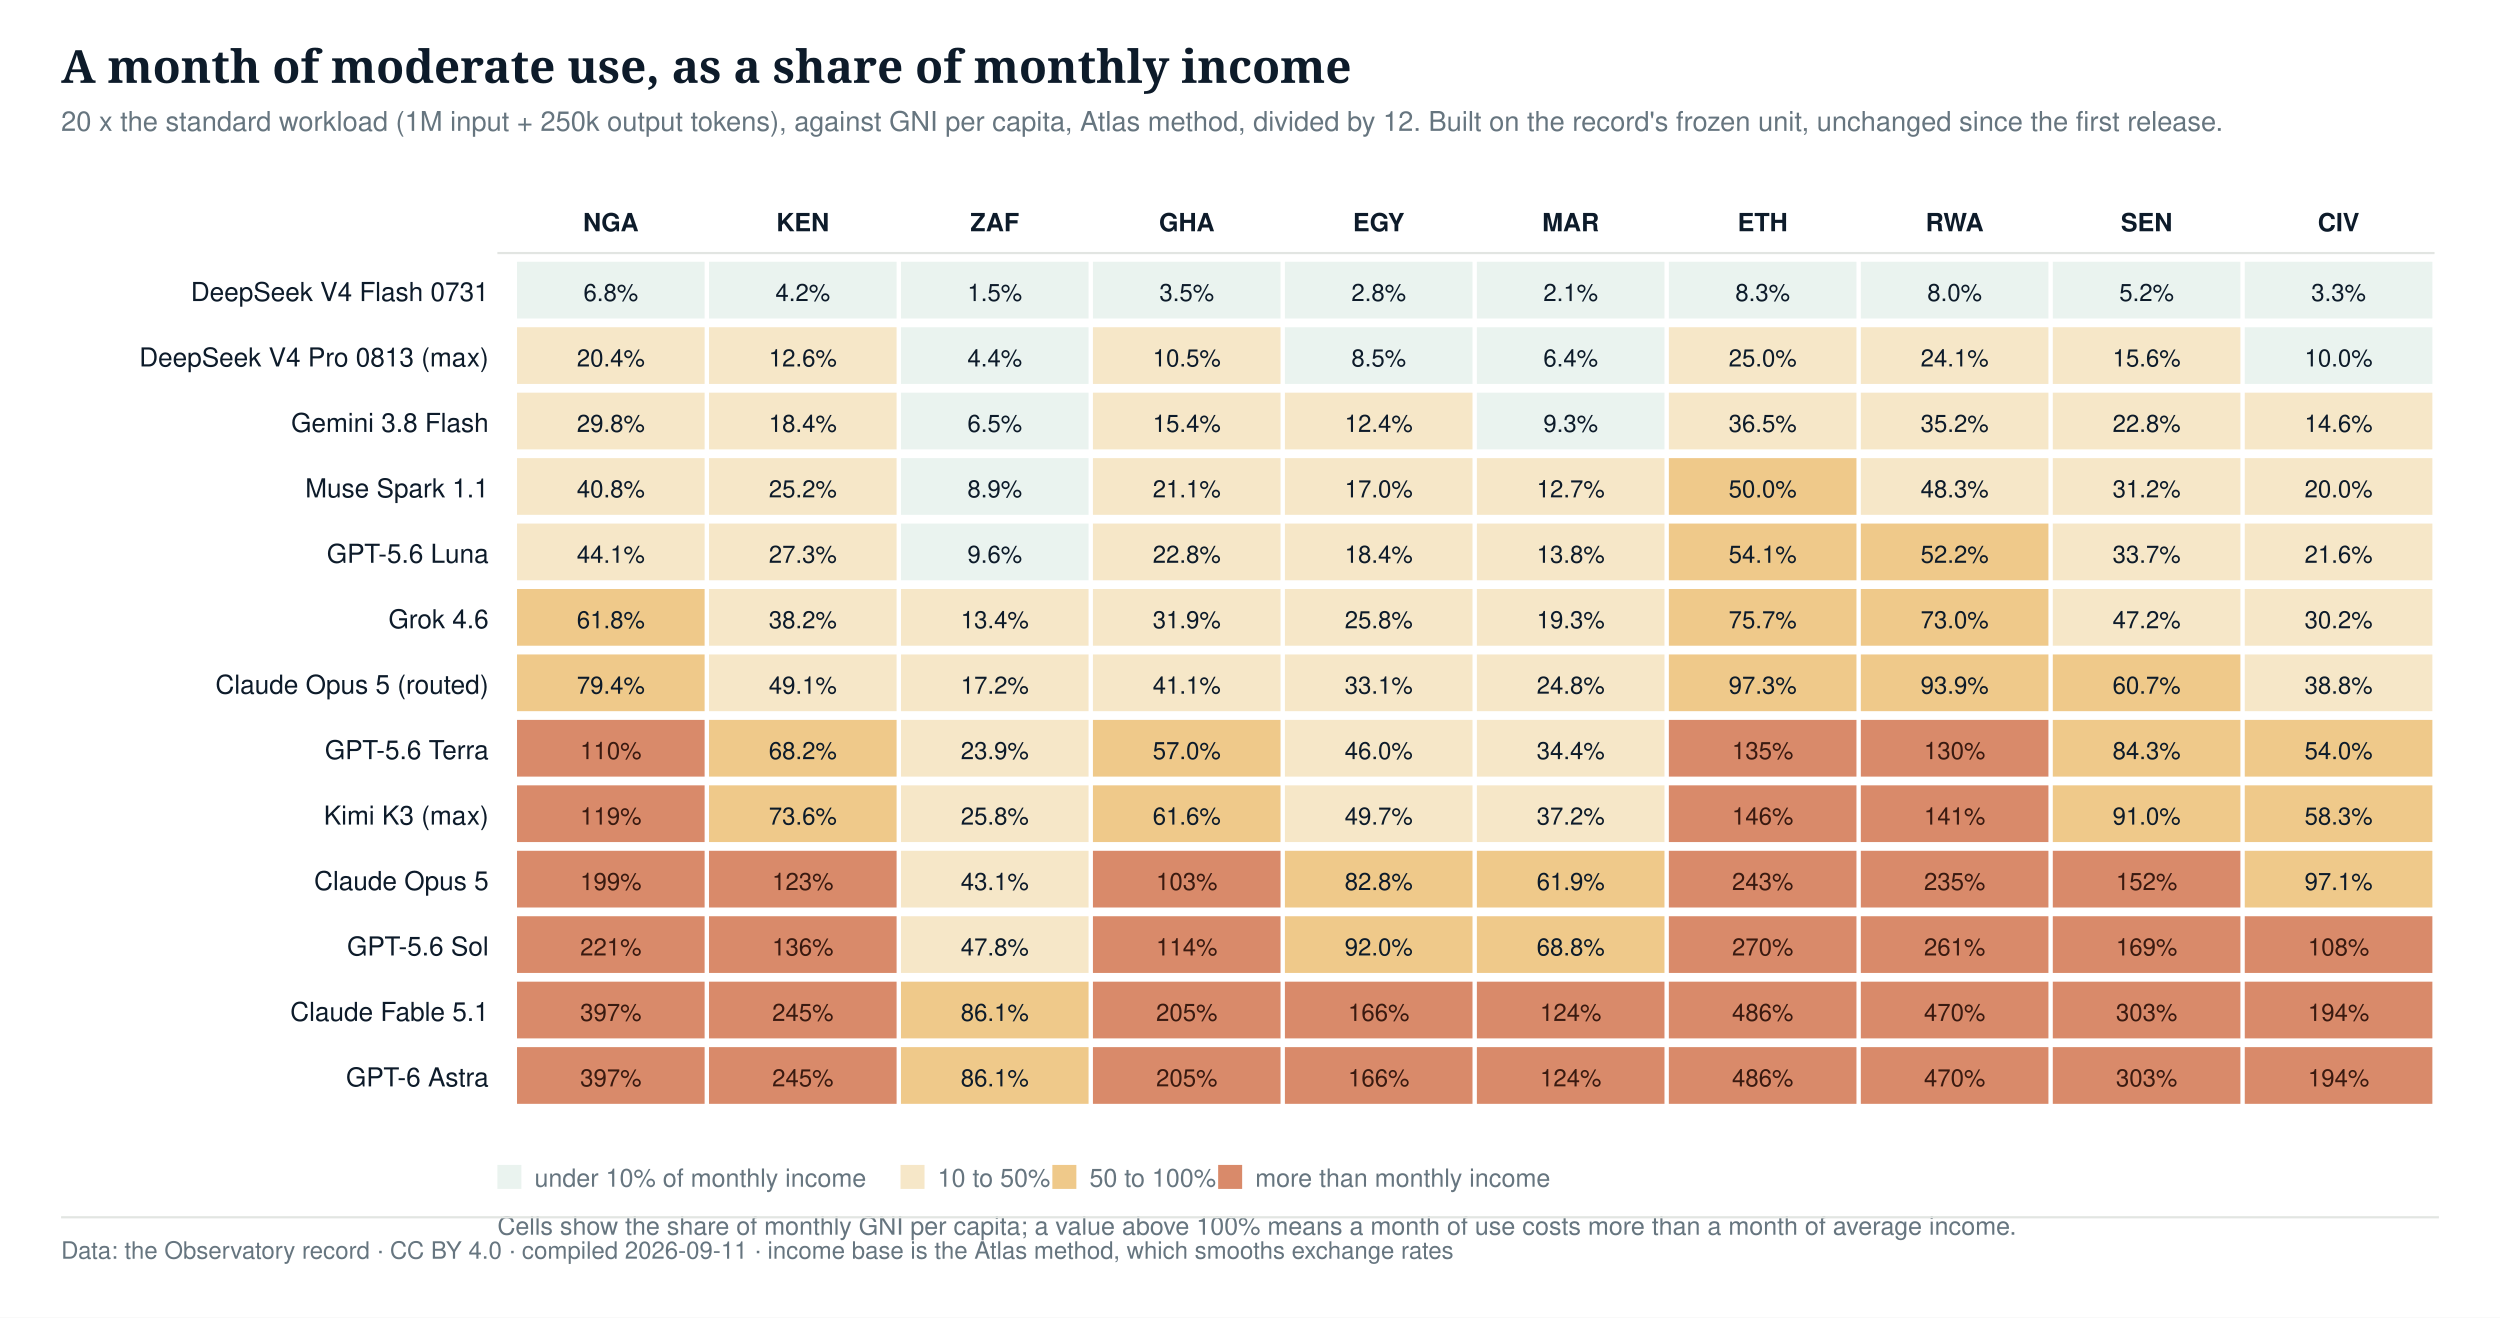
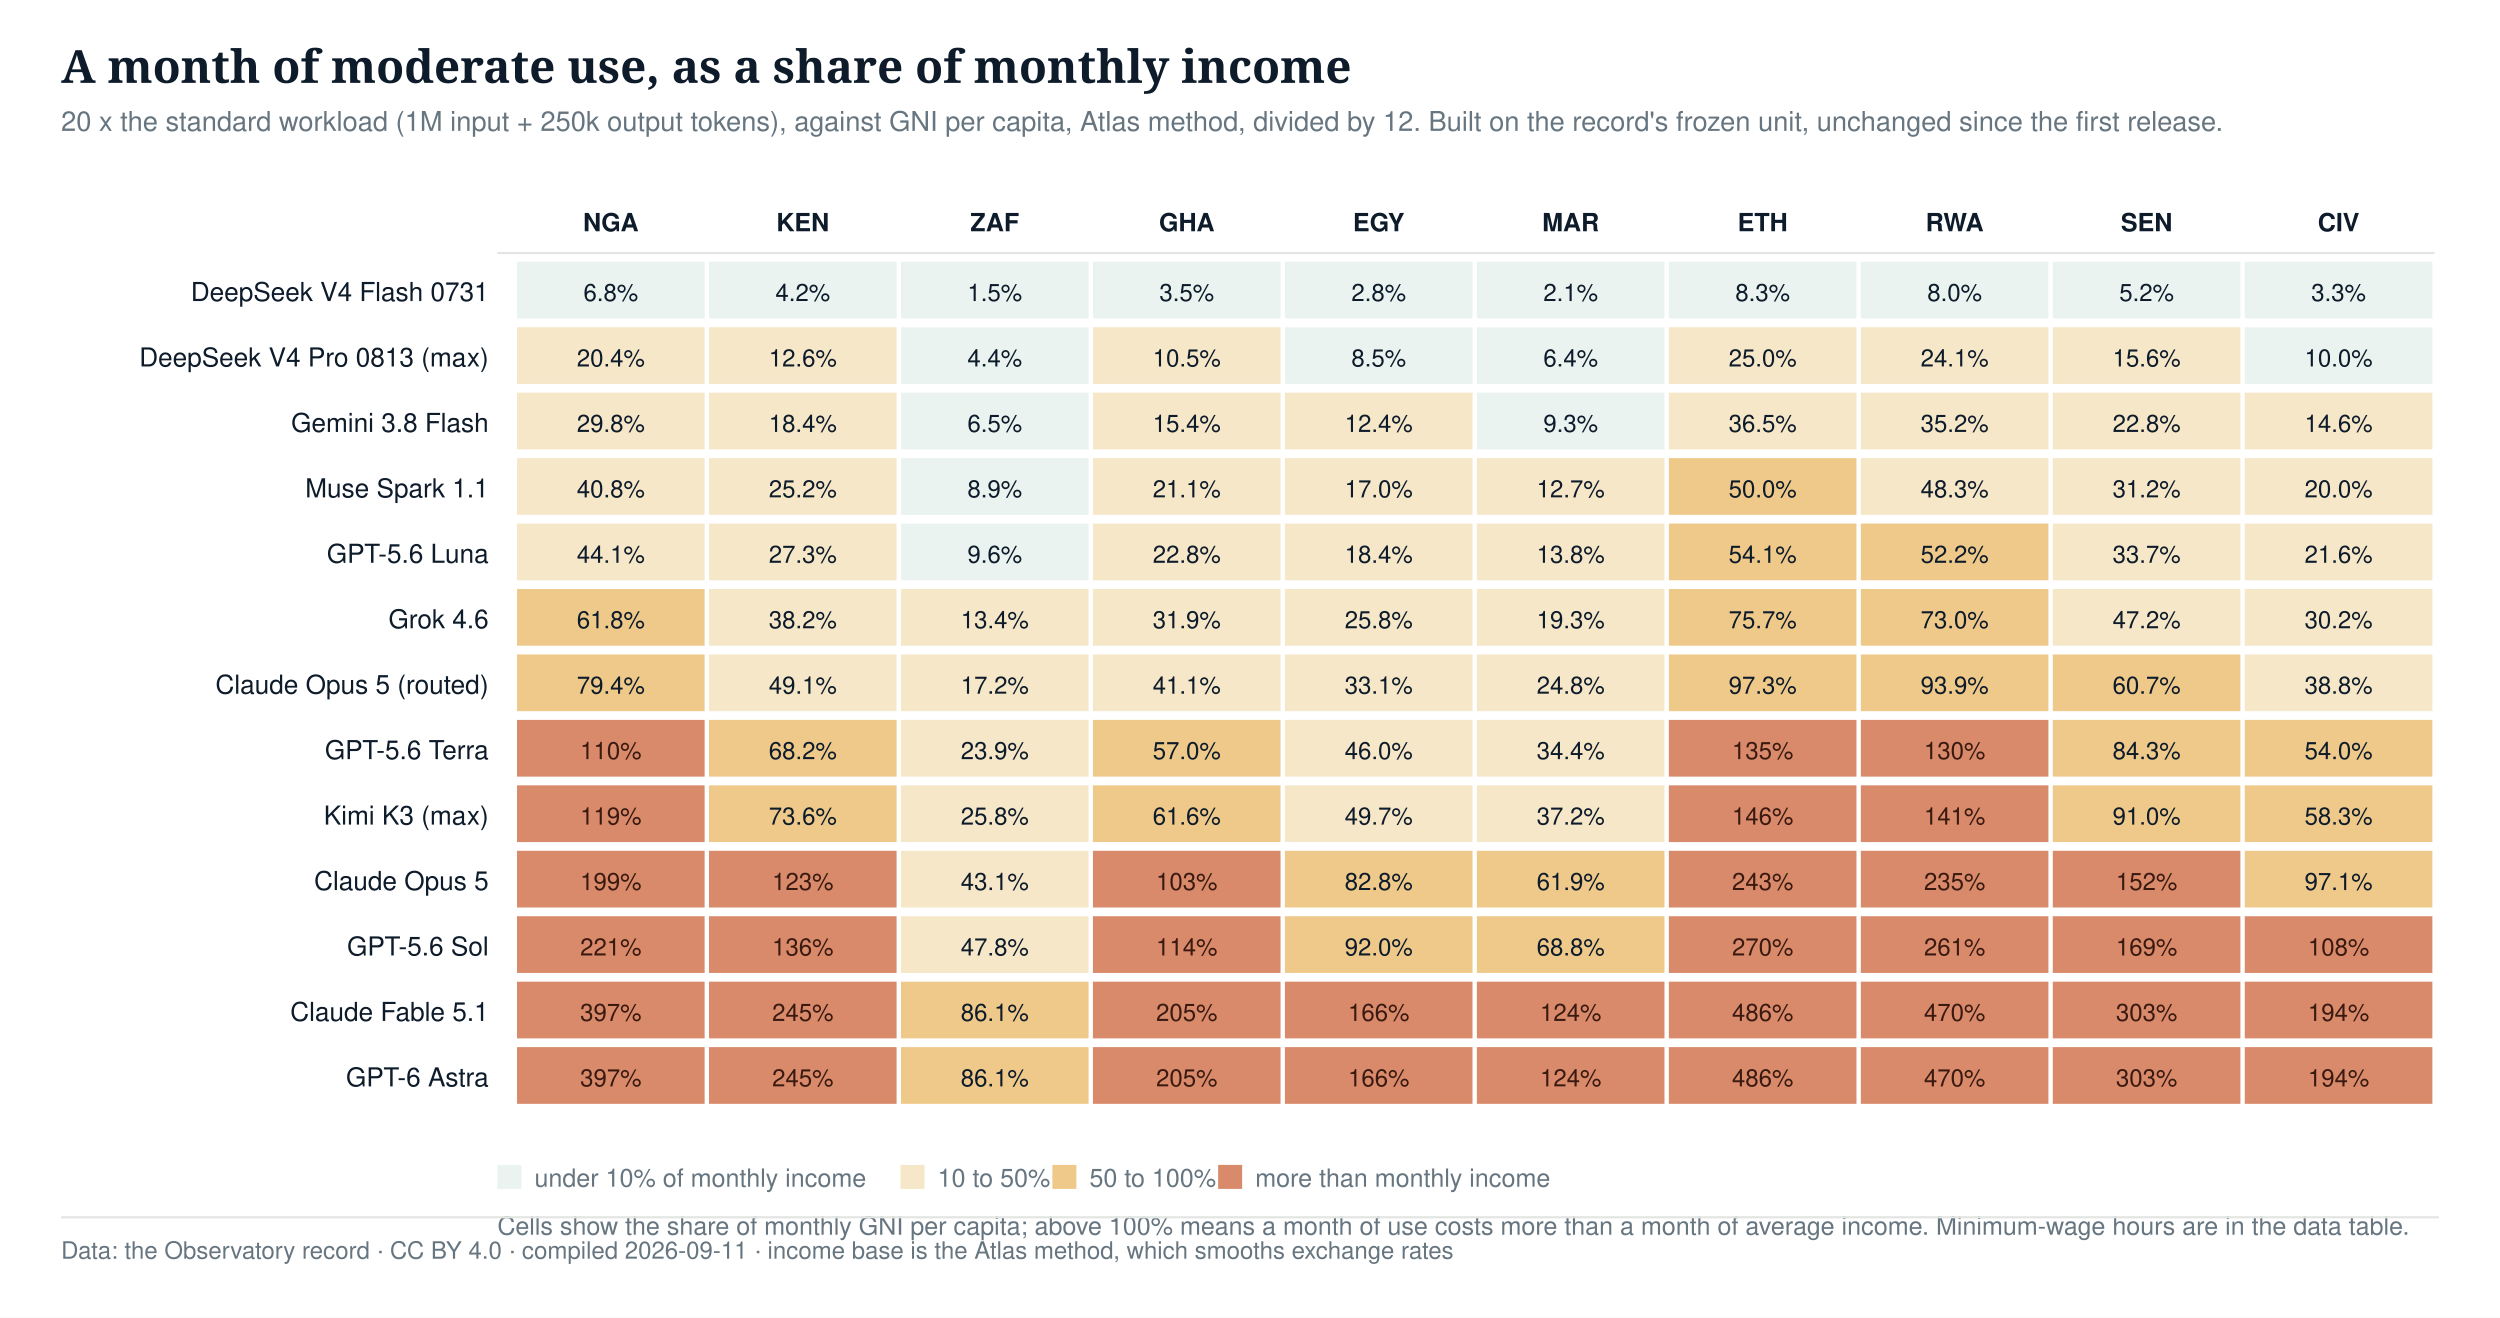
- <svg xmlns="http://www.w3.org/2000/svg" viewBox="0 0 1146 604" width="1146" height="604" role="img" aria-label="A grid of 13 models against 10 countries showing what a month of moderate use costs as a share of monthly income. The cheapest model on the grid costs 4.6% of monthly income and the dearest 268%, so affordability turns on which model a user picks, not only on where they live.">
+ <svg xmlns="http://www.w3.org/2000/svg" viewBox="0 0 1146 604" width="1146" height="604" role="img" aria-label="A grid of 13 models against 10 countries showing what a month of moderate use costs as a share of monthly income. The cheapest model on the grid costs 4.6% of monthly income and the dearest 268%, so affordability turns on which model a user picks, not only on where they live. Across the countries with a statutory minimum wage, a month of moderate use costs between 4 and 1,899 hours of minimum-wage work.">
  <rect width="1146" height="604" fill="#FFFFFF" />
  <text x="28" y="38" font-family="'Source Serif 4',Georgia,serif" font-size="21" font-weight="600" fill="#0D1B2A">A month of moderate use, as a share of monthly income</text>
  <text x="28" y="60" font-family="IBM Plex Sans,-apple-system,'Segoe UI',Helvetica,Arial,sans-serif" font-size="12.5" fill="#66757F">20 x the standard workload (1M input + 250k output tokens), against GNI per capita, Atlas method, divided by 12. Built on the record's frozen unit, unchanged since the first release.</text>
  <text x="280.0" y="106" text-anchor="middle" font-family="IBM Plex Sans,-apple-system,'Segoe UI',Helvetica,Arial,sans-serif" font-size="11.5" font-weight="600" fill="#0D1B2A">NGA</text>
  <text x="368.0" y="106" text-anchor="middle" font-family="IBM Plex Sans,-apple-system,'Segoe UI',Helvetica,Arial,sans-serif" font-size="11.5" font-weight="600" fill="#0D1B2A">KEN</text>
  <text x="456.0" y="106" text-anchor="middle" font-family="IBM Plex Sans,-apple-system,'Segoe UI',Helvetica,Arial,sans-serif" font-size="11.5" font-weight="600" fill="#0D1B2A">ZAF</text>
  <text x="544.0" y="106" text-anchor="middle" font-family="IBM Plex Sans,-apple-system,'Segoe UI',Helvetica,Arial,sans-serif" font-size="11.5" font-weight="600" fill="#0D1B2A">GHA</text>
  <text x="632.0" y="106" text-anchor="middle" font-family="IBM Plex Sans,-apple-system,'Segoe UI',Helvetica,Arial,sans-serif" font-size="11.5" font-weight="600" fill="#0D1B2A">EGY</text>
  <text x="720.0" y="106" text-anchor="middle" font-family="IBM Plex Sans,-apple-system,'Segoe UI',Helvetica,Arial,sans-serif" font-size="11.5" font-weight="600" fill="#0D1B2A">MAR</text>
  <text x="808.0" y="106" text-anchor="middle" font-family="IBM Plex Sans,-apple-system,'Segoe UI',Helvetica,Arial,sans-serif" font-size="11.5" font-weight="600" fill="#0D1B2A">ETH</text>
  <text x="896.0" y="106" text-anchor="middle" font-family="IBM Plex Sans,-apple-system,'Segoe UI',Helvetica,Arial,sans-serif" font-size="11.5" font-weight="600" fill="#0D1B2A">RWA</text>
  <text x="984.0" y="106" text-anchor="middle" font-family="IBM Plex Sans,-apple-system,'Segoe UI',Helvetica,Arial,sans-serif" font-size="11.5" font-weight="600" fill="#0D1B2A">SEN</text>
  <text x="1072.0" y="106" text-anchor="middle" font-family="IBM Plex Sans,-apple-system,'Segoe UI',Helvetica,Arial,sans-serif" font-size="11.5" font-weight="600" fill="#0D1B2A">CIV</text>
  <text x="224" y="138" text-anchor="end" font-family="IBM Plex Sans,-apple-system,'Segoe UI',Helvetica,Arial,sans-serif" font-size="12" fill="#0D1B2A">DeepSeek V4 Flash 0731</text>
  <rect x="237.0" y="120" width="86" height="26" fill="#EAF3EF" />
  <text x="280.0" y="138" text-anchor="middle" font-family="IBM Plex Sans,-apple-system,'Segoe UI',Helvetica,Arial,sans-serif" font-size="11" fill="#0D1B2A">6.8%</text>
  <rect x="325.0" y="120" width="86" height="26" fill="#EAF3EF" />
  <text x="368.0" y="138" text-anchor="middle" font-family="IBM Plex Sans,-apple-system,'Segoe UI',Helvetica,Arial,sans-serif" font-size="11" fill="#0D1B2A">4.2%</text>
  <rect x="413.0" y="120" width="86" height="26" fill="#EAF3EF" />
  <text x="456.0" y="138" text-anchor="middle" font-family="IBM Plex Sans,-apple-system,'Segoe UI',Helvetica,Arial,sans-serif" font-size="11" fill="#0D1B2A">1.5%</text>
  <rect x="501.0" y="120" width="86" height="26" fill="#EAF3EF" />
  <text x="544.0" y="138" text-anchor="middle" font-family="IBM Plex Sans,-apple-system,'Segoe UI',Helvetica,Arial,sans-serif" font-size="11" fill="#0D1B2A">3.5%</text>
  <rect x="589.0" y="120" width="86" height="26" fill="#EAF3EF" />
  <text x="632.0" y="138" text-anchor="middle" font-family="IBM Plex Sans,-apple-system,'Segoe UI',Helvetica,Arial,sans-serif" font-size="11" fill="#0D1B2A">2.8%</text>
  <rect x="677.0" y="120" width="86" height="26" fill="#EAF3EF" />
  <text x="720.0" y="138" text-anchor="middle" font-family="IBM Plex Sans,-apple-system,'Segoe UI',Helvetica,Arial,sans-serif" font-size="11" fill="#0D1B2A">2.1%</text>
  <rect x="765.0" y="120" width="86" height="26" fill="#EAF3EF" />
  <text x="808.0" y="138" text-anchor="middle" font-family="IBM Plex Sans,-apple-system,'Segoe UI',Helvetica,Arial,sans-serif" font-size="11" fill="#0D1B2A">8.3%</text>
  <rect x="853.0" y="120" width="86" height="26" fill="#EAF3EF" />
  <text x="896.0" y="138" text-anchor="middle" font-family="IBM Plex Sans,-apple-system,'Segoe UI',Helvetica,Arial,sans-serif" font-size="11" fill="#0D1B2A">8.0%</text>
  <rect x="941.0" y="120" width="86" height="26" fill="#EAF3EF" />
  <text x="984.0" y="138" text-anchor="middle" font-family="IBM Plex Sans,-apple-system,'Segoe UI',Helvetica,Arial,sans-serif" font-size="11" fill="#0D1B2A">5.2%</text>
  <rect x="1029.0" y="120" width="86" height="26" fill="#EAF3EF" />
  <text x="1072.0" y="138" text-anchor="middle" font-family="IBM Plex Sans,-apple-system,'Segoe UI',Helvetica,Arial,sans-serif" font-size="11" fill="#0D1B2A">3.3%</text>
  <text x="224" y="168" text-anchor="end" font-family="IBM Plex Sans,-apple-system,'Segoe UI',Helvetica,Arial,sans-serif" font-size="12" fill="#0D1B2A">DeepSeek V4 Pro 0813 (max)</text>
  <rect x="237.0" y="150" width="86" height="26" fill="#F6E7C8" />
  <text x="280.0" y="168" text-anchor="middle" font-family="IBM Plex Sans,-apple-system,'Segoe UI',Helvetica,Arial,sans-serif" font-size="11" fill="#0D1B2A">20.4%</text>
  <rect x="325.0" y="150" width="86" height="26" fill="#F6E7C8" />
  <text x="368.0" y="168" text-anchor="middle" font-family="IBM Plex Sans,-apple-system,'Segoe UI',Helvetica,Arial,sans-serif" font-size="11" fill="#0D1B2A">12.6%</text>
  <rect x="413.0" y="150" width="86" height="26" fill="#EAF3EF" />
  <text x="456.0" y="168" text-anchor="middle" font-family="IBM Plex Sans,-apple-system,'Segoe UI',Helvetica,Arial,sans-serif" font-size="11" fill="#0D1B2A">4.4%</text>
  <rect x="501.0" y="150" width="86" height="26" fill="#F6E7C8" />
  <text x="544.0" y="168" text-anchor="middle" font-family="IBM Plex Sans,-apple-system,'Segoe UI',Helvetica,Arial,sans-serif" font-size="11" fill="#0D1B2A">10.5%</text>
  <rect x="589.0" y="150" width="86" height="26" fill="#EAF3EF" />
  <text x="632.0" y="168" text-anchor="middle" font-family="IBM Plex Sans,-apple-system,'Segoe UI',Helvetica,Arial,sans-serif" font-size="11" fill="#0D1B2A">8.5%</text>
  <rect x="677.0" y="150" width="86" height="26" fill="#EAF3EF" />
  <text x="720.0" y="168" text-anchor="middle" font-family="IBM Plex Sans,-apple-system,'Segoe UI',Helvetica,Arial,sans-serif" font-size="11" fill="#0D1B2A">6.4%</text>
  <rect x="765.0" y="150" width="86" height="26" fill="#F6E7C8" />
  <text x="808.0" y="168" text-anchor="middle" font-family="IBM Plex Sans,-apple-system,'Segoe UI',Helvetica,Arial,sans-serif" font-size="11" fill="#0D1B2A">25.0%</text>
  <rect x="853.0" y="150" width="86" height="26" fill="#F6E7C8" />
  <text x="896.0" y="168" text-anchor="middle" font-family="IBM Plex Sans,-apple-system,'Segoe UI',Helvetica,Arial,sans-serif" font-size="11" fill="#0D1B2A">24.1%</text>
  <rect x="941.0" y="150" width="86" height="26" fill="#F6E7C8" />
  <text x="984.0" y="168" text-anchor="middle" font-family="IBM Plex Sans,-apple-system,'Segoe UI',Helvetica,Arial,sans-serif" font-size="11" fill="#0D1B2A">15.6%</text>
  <rect x="1029.0" y="150" width="86" height="26" fill="#EAF3EF" />
  <text x="1072.0" y="168" text-anchor="middle" font-family="IBM Plex Sans,-apple-system,'Segoe UI',Helvetica,Arial,sans-serif" font-size="11" fill="#0D1B2A">10.0%</text>
  <text x="224" y="198" text-anchor="end" font-family="IBM Plex Sans,-apple-system,'Segoe UI',Helvetica,Arial,sans-serif" font-size="12" fill="#0D1B2A">Gemini 3.8 Flash</text>
  <rect x="237.0" y="180" width="86" height="26" fill="#F6E7C8" />
  <text x="280.0" y="198" text-anchor="middle" font-family="IBM Plex Sans,-apple-system,'Segoe UI',Helvetica,Arial,sans-serif" font-size="11" fill="#0D1B2A">29.8%</text>
  <rect x="325.0" y="180" width="86" height="26" fill="#F6E7C8" />
  <text x="368.0" y="198" text-anchor="middle" font-family="IBM Plex Sans,-apple-system,'Segoe UI',Helvetica,Arial,sans-serif" font-size="11" fill="#0D1B2A">18.4%</text>
  <rect x="413.0" y="180" width="86" height="26" fill="#EAF3EF" />
  <text x="456.0" y="198" text-anchor="middle" font-family="IBM Plex Sans,-apple-system,'Segoe UI',Helvetica,Arial,sans-serif" font-size="11" fill="#0D1B2A">6.5%</text>
  <rect x="501.0" y="180" width="86" height="26" fill="#F6E7C8" />
  <text x="544.0" y="198" text-anchor="middle" font-family="IBM Plex Sans,-apple-system,'Segoe UI',Helvetica,Arial,sans-serif" font-size="11" fill="#0D1B2A">15.4%</text>
  <rect x="589.0" y="180" width="86" height="26" fill="#F6E7C8" />
  <text x="632.0" y="198" text-anchor="middle" font-family="IBM Plex Sans,-apple-system,'Segoe UI',Helvetica,Arial,sans-serif" font-size="11" fill="#0D1B2A">12.4%</text>
  <rect x="677.0" y="180" width="86" height="26" fill="#EAF3EF" />
  <text x="720.0" y="198" text-anchor="middle" font-family="IBM Plex Sans,-apple-system,'Segoe UI',Helvetica,Arial,sans-serif" font-size="11" fill="#0D1B2A">9.3%</text>
  <rect x="765.0" y="180" width="86" height="26" fill="#F6E7C8" />
  <text x="808.0" y="198" text-anchor="middle" font-family="IBM Plex Sans,-apple-system,'Segoe UI',Helvetica,Arial,sans-serif" font-size="11" fill="#0D1B2A">36.5%</text>
  <rect x="853.0" y="180" width="86" height="26" fill="#F6E7C8" />
  <text x="896.0" y="198" text-anchor="middle" font-family="IBM Plex Sans,-apple-system,'Segoe UI',Helvetica,Arial,sans-serif" font-size="11" fill="#0D1B2A">35.2%</text>
  <rect x="941.0" y="180" width="86" height="26" fill="#F6E7C8" />
  <text x="984.0" y="198" text-anchor="middle" font-family="IBM Plex Sans,-apple-system,'Segoe UI',Helvetica,Arial,sans-serif" font-size="11" fill="#0D1B2A">22.8%</text>
  <rect x="1029.0" y="180" width="86" height="26" fill="#F6E7C8" />
  <text x="1072.0" y="198" text-anchor="middle" font-family="IBM Plex Sans,-apple-system,'Segoe UI',Helvetica,Arial,sans-serif" font-size="11" fill="#0D1B2A">14.6%</text>
  <text x="224" y="228" text-anchor="end" font-family="IBM Plex Sans,-apple-system,'Segoe UI',Helvetica,Arial,sans-serif" font-size="12" fill="#0D1B2A">Muse Spark 1.1</text>
  <rect x="237.0" y="210" width="86" height="26" fill="#F6E7C8" />
  <text x="280.0" y="228" text-anchor="middle" font-family="IBM Plex Sans,-apple-system,'Segoe UI',Helvetica,Arial,sans-serif" font-size="11" fill="#0D1B2A">40.8%</text>
  <rect x="325.0" y="210" width="86" height="26" fill="#F6E7C8" />
  <text x="368.0" y="228" text-anchor="middle" font-family="IBM Plex Sans,-apple-system,'Segoe UI',Helvetica,Arial,sans-serif" font-size="11" fill="#0D1B2A">25.2%</text>
  <rect x="413.0" y="210" width="86" height="26" fill="#EAF3EF" />
  <text x="456.0" y="228" text-anchor="middle" font-family="IBM Plex Sans,-apple-system,'Segoe UI',Helvetica,Arial,sans-serif" font-size="11" fill="#0D1B2A">8.9%</text>
  <rect x="501.0" y="210" width="86" height="26" fill="#F6E7C8" />
  <text x="544.0" y="228" text-anchor="middle" font-family="IBM Plex Sans,-apple-system,'Segoe UI',Helvetica,Arial,sans-serif" font-size="11" fill="#0D1B2A">21.1%</text>
  <rect x="589.0" y="210" width="86" height="26" fill="#F6E7C8" />
  <text x="632.0" y="228" text-anchor="middle" font-family="IBM Plex Sans,-apple-system,'Segoe UI',Helvetica,Arial,sans-serif" font-size="11" fill="#0D1B2A">17.0%</text>
  <rect x="677.0" y="210" width="86" height="26" fill="#F6E7C8" />
  <text x="720.0" y="228" text-anchor="middle" font-family="IBM Plex Sans,-apple-system,'Segoe UI',Helvetica,Arial,sans-serif" font-size="11" fill="#0D1B2A">12.7%</text>
  <rect x="765.0" y="210" width="86" height="26" fill="#EFC98A" />
  <text x="808.0" y="228" text-anchor="middle" font-family="IBM Plex Sans,-apple-system,'Segoe UI',Helvetica,Arial,sans-serif" font-size="11" fill="#0D1B2A">50.0%</text>
  <rect x="853.0" y="210" width="86" height="26" fill="#F6E7C8" />
  <text x="896.0" y="228" text-anchor="middle" font-family="IBM Plex Sans,-apple-system,'Segoe UI',Helvetica,Arial,sans-serif" font-size="11" fill="#0D1B2A">48.3%</text>
  <rect x="941.0" y="210" width="86" height="26" fill="#F6E7C8" />
  <text x="984.0" y="228" text-anchor="middle" font-family="IBM Plex Sans,-apple-system,'Segoe UI',Helvetica,Arial,sans-serif" font-size="11" fill="#0D1B2A">31.2%</text>
  <rect x="1029.0" y="210" width="86" height="26" fill="#F6E7C8" />
  <text x="1072.0" y="228" text-anchor="middle" font-family="IBM Plex Sans,-apple-system,'Segoe UI',Helvetica,Arial,sans-serif" font-size="11" fill="#0D1B2A">20.0%</text>
  <text x="224" y="258" text-anchor="end" font-family="IBM Plex Sans,-apple-system,'Segoe UI',Helvetica,Arial,sans-serif" font-size="12" fill="#0D1B2A">GPT-5.6 Luna</text>
  <rect x="237.0" y="240" width="86" height="26" fill="#F6E7C8" />
  <text x="280.0" y="258" text-anchor="middle" font-family="IBM Plex Sans,-apple-system,'Segoe UI',Helvetica,Arial,sans-serif" font-size="11" fill="#0D1B2A">44.1%</text>
  <rect x="325.0" y="240" width="86" height="26" fill="#F6E7C8" />
  <text x="368.0" y="258" text-anchor="middle" font-family="IBM Plex Sans,-apple-system,'Segoe UI',Helvetica,Arial,sans-serif" font-size="11" fill="#0D1B2A">27.3%</text>
  <rect x="413.0" y="240" width="86" height="26" fill="#EAF3EF" />
  <text x="456.0" y="258" text-anchor="middle" font-family="IBM Plex Sans,-apple-system,'Segoe UI',Helvetica,Arial,sans-serif" font-size="11" fill="#0D1B2A">9.6%</text>
  <rect x="501.0" y="240" width="86" height="26" fill="#F6E7C8" />
  <text x="544.0" y="258" text-anchor="middle" font-family="IBM Plex Sans,-apple-system,'Segoe UI',Helvetica,Arial,sans-serif" font-size="11" fill="#0D1B2A">22.8%</text>
  <rect x="589.0" y="240" width="86" height="26" fill="#F6E7C8" />
  <text x="632.0" y="258" text-anchor="middle" font-family="IBM Plex Sans,-apple-system,'Segoe UI',Helvetica,Arial,sans-serif" font-size="11" fill="#0D1B2A">18.4%</text>
  <rect x="677.0" y="240" width="86" height="26" fill="#F6E7C8" />
  <text x="720.0" y="258" text-anchor="middle" font-family="IBM Plex Sans,-apple-system,'Segoe UI',Helvetica,Arial,sans-serif" font-size="11" fill="#0D1B2A">13.8%</text>
  <rect x="765.0" y="240" width="86" height="26" fill="#EFC98A" />
  <text x="808.0" y="258" text-anchor="middle" font-family="IBM Plex Sans,-apple-system,'Segoe UI',Helvetica,Arial,sans-serif" font-size="11" fill="#0D1B2A">54.1%</text>
  <rect x="853.0" y="240" width="86" height="26" fill="#EFC98A" />
  <text x="896.0" y="258" text-anchor="middle" font-family="IBM Plex Sans,-apple-system,'Segoe UI',Helvetica,Arial,sans-serif" font-size="11" fill="#0D1B2A">52.2%</text>
  <rect x="941.0" y="240" width="86" height="26" fill="#F6E7C8" />
  <text x="984.0" y="258" text-anchor="middle" font-family="IBM Plex Sans,-apple-system,'Segoe UI',Helvetica,Arial,sans-serif" font-size="11" fill="#0D1B2A">33.7%</text>
  <rect x="1029.0" y="240" width="86" height="26" fill="#F6E7C8" />
  <text x="1072.0" y="258" text-anchor="middle" font-family="IBM Plex Sans,-apple-system,'Segoe UI',Helvetica,Arial,sans-serif" font-size="11" fill="#0D1B2A">21.6%</text>
  <text x="224" y="288" text-anchor="end" font-family="IBM Plex Sans,-apple-system,'Segoe UI',Helvetica,Arial,sans-serif" font-size="12" fill="#0D1B2A">Grok 4.6</text>
  <rect x="237.0" y="270" width="86" height="26" fill="#EFC98A" />
  <text x="280.0" y="288" text-anchor="middle" font-family="IBM Plex Sans,-apple-system,'Segoe UI',Helvetica,Arial,sans-serif" font-size="11" fill="#0D1B2A">61.8%</text>
  <rect x="325.0" y="270" width="86" height="26" fill="#F6E7C8" />
  <text x="368.0" y="288" text-anchor="middle" font-family="IBM Plex Sans,-apple-system,'Segoe UI',Helvetica,Arial,sans-serif" font-size="11" fill="#0D1B2A">38.2%</text>
  <rect x="413.0" y="270" width="86" height="26" fill="#F6E7C8" />
  <text x="456.0" y="288" text-anchor="middle" font-family="IBM Plex Sans,-apple-system,'Segoe UI',Helvetica,Arial,sans-serif" font-size="11" fill="#0D1B2A">13.4%</text>
  <rect x="501.0" y="270" width="86" height="26" fill="#F6E7C8" />
  <text x="544.0" y="288" text-anchor="middle" font-family="IBM Plex Sans,-apple-system,'Segoe UI',Helvetica,Arial,sans-serif" font-size="11" fill="#0D1B2A">31.9%</text>
  <rect x="589.0" y="270" width="86" height="26" fill="#F6E7C8" />
  <text x="632.0" y="288" text-anchor="middle" font-family="IBM Plex Sans,-apple-system,'Segoe UI',Helvetica,Arial,sans-serif" font-size="11" fill="#0D1B2A">25.8%</text>
  <rect x="677.0" y="270" width="86" height="26" fill="#F6E7C8" />
  <text x="720.0" y="288" text-anchor="middle" font-family="IBM Plex Sans,-apple-system,'Segoe UI',Helvetica,Arial,sans-serif" font-size="11" fill="#0D1B2A">19.3%</text>
  <rect x="765.0" y="270" width="86" height="26" fill="#EFC98A" />
  <text x="808.0" y="288" text-anchor="middle" font-family="IBM Plex Sans,-apple-system,'Segoe UI',Helvetica,Arial,sans-serif" font-size="11" fill="#0D1B2A">75.7%</text>
  <rect x="853.0" y="270" width="86" height="26" fill="#EFC98A" />
  <text x="896.0" y="288" text-anchor="middle" font-family="IBM Plex Sans,-apple-system,'Segoe UI',Helvetica,Arial,sans-serif" font-size="11" fill="#0D1B2A">73.0%</text>
  <rect x="941.0" y="270" width="86" height="26" fill="#F6E7C8" />
  <text x="984.0" y="288" text-anchor="middle" font-family="IBM Plex Sans,-apple-system,'Segoe UI',Helvetica,Arial,sans-serif" font-size="11" fill="#0D1B2A">47.2%</text>
  <rect x="1029.0" y="270" width="86" height="26" fill="#F6E7C8" />
  <text x="1072.0" y="288" text-anchor="middle" font-family="IBM Plex Sans,-apple-system,'Segoe UI',Helvetica,Arial,sans-serif" font-size="11" fill="#0D1B2A">30.2%</text>
  <text x="224" y="318" text-anchor="end" font-family="IBM Plex Sans,-apple-system,'Segoe UI',Helvetica,Arial,sans-serif" font-size="12" fill="#0D1B2A">Claude Opus 5 (routed)</text>
  <rect x="237.0" y="300" width="86" height="26" fill="#EFC98A" />
  <text x="280.0" y="318" text-anchor="middle" font-family="IBM Plex Sans,-apple-system,'Segoe UI',Helvetica,Arial,sans-serif" font-size="11" fill="#0D1B2A">79.4%</text>
  <rect x="325.0" y="300" width="86" height="26" fill="#F6E7C8" />
  <text x="368.0" y="318" text-anchor="middle" font-family="IBM Plex Sans,-apple-system,'Segoe UI',Helvetica,Arial,sans-serif" font-size="11" fill="#0D1B2A">49.1%</text>
  <rect x="413.0" y="300" width="86" height="26" fill="#F6E7C8" />
  <text x="456.0" y="318" text-anchor="middle" font-family="IBM Plex Sans,-apple-system,'Segoe UI',Helvetica,Arial,sans-serif" font-size="11" fill="#0D1B2A">17.2%</text>
  <rect x="501.0" y="300" width="86" height="26" fill="#F6E7C8" />
  <text x="544.0" y="318" text-anchor="middle" font-family="IBM Plex Sans,-apple-system,'Segoe UI',Helvetica,Arial,sans-serif" font-size="11" fill="#0D1B2A">41.1%</text>
  <rect x="589.0" y="300" width="86" height="26" fill="#F6E7C8" />
  <text x="632.0" y="318" text-anchor="middle" font-family="IBM Plex Sans,-apple-system,'Segoe UI',Helvetica,Arial,sans-serif" font-size="11" fill="#0D1B2A">33.1%</text>
  <rect x="677.0" y="300" width="86" height="26" fill="#F6E7C8" />
  <text x="720.0" y="318" text-anchor="middle" font-family="IBM Plex Sans,-apple-system,'Segoe UI',Helvetica,Arial,sans-serif" font-size="11" fill="#0D1B2A">24.8%</text>
  <rect x="765.0" y="300" width="86" height="26" fill="#EFC98A" />
  <text x="808.0" y="318" text-anchor="middle" font-family="IBM Plex Sans,-apple-system,'Segoe UI',Helvetica,Arial,sans-serif" font-size="11" fill="#0D1B2A">97.3%</text>
  <rect x="853.0" y="300" width="86" height="26" fill="#EFC98A" />
  <text x="896.0" y="318" text-anchor="middle" font-family="IBM Plex Sans,-apple-system,'Segoe UI',Helvetica,Arial,sans-serif" font-size="11" fill="#0D1B2A">93.9%</text>
  <rect x="941.0" y="300" width="86" height="26" fill="#EFC98A" />
  <text x="984.0" y="318" text-anchor="middle" font-family="IBM Plex Sans,-apple-system,'Segoe UI',Helvetica,Arial,sans-serif" font-size="11" fill="#0D1B2A">60.7%</text>
  <rect x="1029.0" y="300" width="86" height="26" fill="#F6E7C8" />
  <text x="1072.0" y="318" text-anchor="middle" font-family="IBM Plex Sans,-apple-system,'Segoe UI',Helvetica,Arial,sans-serif" font-size="11" fill="#0D1B2A">38.8%</text>
  <text x="224" y="348" text-anchor="end" font-family="IBM Plex Sans,-apple-system,'Segoe UI',Helvetica,Arial,sans-serif" font-size="12" fill="#0D1B2A">GPT-5.6 Terra</text>
  <rect x="237.0" y="330" width="86" height="26" fill="#D98A6A" />
  <text x="280.0" y="348" text-anchor="middle" font-family="IBM Plex Sans,-apple-system,'Segoe UI',Helvetica,Arial,sans-serif" font-size="11" fill="#3A1A10">110%</text>
  <rect x="325.0" y="330" width="86" height="26" fill="#EFC98A" />
  <text x="368.0" y="348" text-anchor="middle" font-family="IBM Plex Sans,-apple-system,'Segoe UI',Helvetica,Arial,sans-serif" font-size="11" fill="#0D1B2A">68.2%</text>
  <rect x="413.0" y="330" width="86" height="26" fill="#F6E7C8" />
  <text x="456.0" y="348" text-anchor="middle" font-family="IBM Plex Sans,-apple-system,'Segoe UI',Helvetica,Arial,sans-serif" font-size="11" fill="#0D1B2A">23.9%</text>
  <rect x="501.0" y="330" width="86" height="26" fill="#EFC98A" />
  <text x="544.0" y="348" text-anchor="middle" font-family="IBM Plex Sans,-apple-system,'Segoe UI',Helvetica,Arial,sans-serif" font-size="11" fill="#0D1B2A">57.0%</text>
  <rect x="589.0" y="330" width="86" height="26" fill="#F6E7C8" />
  <text x="632.0" y="348" text-anchor="middle" font-family="IBM Plex Sans,-apple-system,'Segoe UI',Helvetica,Arial,sans-serif" font-size="11" fill="#0D1B2A">46.0%</text>
  <rect x="677.0" y="330" width="86" height="26" fill="#F6E7C8" />
  <text x="720.0" y="348" text-anchor="middle" font-family="IBM Plex Sans,-apple-system,'Segoe UI',Helvetica,Arial,sans-serif" font-size="11" fill="#0D1B2A">34.4%</text>
  <rect x="765.0" y="330" width="86" height="26" fill="#D98A6A" />
  <text x="808.0" y="348" text-anchor="middle" font-family="IBM Plex Sans,-apple-system,'Segoe UI',Helvetica,Arial,sans-serif" font-size="11" fill="#3A1A10">135%</text>
  <rect x="853.0" y="330" width="86" height="26" fill="#D98A6A" />
  <text x="896.0" y="348" text-anchor="middle" font-family="IBM Plex Sans,-apple-system,'Segoe UI',Helvetica,Arial,sans-serif" font-size="11" fill="#3A1A10">130%</text>
  <rect x="941.0" y="330" width="86" height="26" fill="#EFC98A" />
  <text x="984.0" y="348" text-anchor="middle" font-family="IBM Plex Sans,-apple-system,'Segoe UI',Helvetica,Arial,sans-serif" font-size="11" fill="#0D1B2A">84.3%</text>
  <rect x="1029.0" y="330" width="86" height="26" fill="#EFC98A" />
  <text x="1072.0" y="348" text-anchor="middle" font-family="IBM Plex Sans,-apple-system,'Segoe UI',Helvetica,Arial,sans-serif" font-size="11" fill="#0D1B2A">54.0%</text>
  <text x="224" y="378" text-anchor="end" font-family="IBM Plex Sans,-apple-system,'Segoe UI',Helvetica,Arial,sans-serif" font-size="12" fill="#0D1B2A">Kimi K3 (max)</text>
  <rect x="237.0" y="360" width="86" height="26" fill="#D98A6A" />
  <text x="280.0" y="378" text-anchor="middle" font-family="IBM Plex Sans,-apple-system,'Segoe UI',Helvetica,Arial,sans-serif" font-size="11" fill="#3A1A10">119%</text>
  <rect x="325.0" y="360" width="86" height="26" fill="#EFC98A" />
  <text x="368.0" y="378" text-anchor="middle" font-family="IBM Plex Sans,-apple-system,'Segoe UI',Helvetica,Arial,sans-serif" font-size="11" fill="#0D1B2A">73.6%</text>
  <rect x="413.0" y="360" width="86" height="26" fill="#F6E7C8" />
  <text x="456.0" y="378" text-anchor="middle" font-family="IBM Plex Sans,-apple-system,'Segoe UI',Helvetica,Arial,sans-serif" font-size="11" fill="#0D1B2A">25.8%</text>
  <rect x="501.0" y="360" width="86" height="26" fill="#EFC98A" />
  <text x="544.0" y="378" text-anchor="middle" font-family="IBM Plex Sans,-apple-system,'Segoe UI',Helvetica,Arial,sans-serif" font-size="11" fill="#0D1B2A">61.6%</text>
  <rect x="589.0" y="360" width="86" height="26" fill="#F6E7C8" />
  <text x="632.0" y="378" text-anchor="middle" font-family="IBM Plex Sans,-apple-system,'Segoe UI',Helvetica,Arial,sans-serif" font-size="11" fill="#0D1B2A">49.7%</text>
  <rect x="677.0" y="360" width="86" height="26" fill="#F6E7C8" />
  <text x="720.0" y="378" text-anchor="middle" font-family="IBM Plex Sans,-apple-system,'Segoe UI',Helvetica,Arial,sans-serif" font-size="11" fill="#0D1B2A">37.2%</text>
  <rect x="765.0" y="360" width="86" height="26" fill="#D98A6A" />
  <text x="808.0" y="378" text-anchor="middle" font-family="IBM Plex Sans,-apple-system,'Segoe UI',Helvetica,Arial,sans-serif" font-size="11" fill="#3A1A10">146%</text>
  <rect x="853.0" y="360" width="86" height="26" fill="#D98A6A" />
  <text x="896.0" y="378" text-anchor="middle" font-family="IBM Plex Sans,-apple-system,'Segoe UI',Helvetica,Arial,sans-serif" font-size="11" fill="#3A1A10">141%</text>
  <rect x="941.0" y="360" width="86" height="26" fill="#EFC98A" />
  <text x="984.0" y="378" text-anchor="middle" font-family="IBM Plex Sans,-apple-system,'Segoe UI',Helvetica,Arial,sans-serif" font-size="11" fill="#0D1B2A">91.0%</text>
  <rect x="1029.0" y="360" width="86" height="26" fill="#EFC98A" />
  <text x="1072.0" y="378" text-anchor="middle" font-family="IBM Plex Sans,-apple-system,'Segoe UI',Helvetica,Arial,sans-serif" font-size="11" fill="#0D1B2A">58.3%</text>
  <text x="224" y="408" text-anchor="end" font-family="IBM Plex Sans,-apple-system,'Segoe UI',Helvetica,Arial,sans-serif" font-size="12" fill="#0D1B2A">Claude Opus 5</text>
  <rect x="237.0" y="390" width="86" height="26" fill="#D98A6A" />
  <text x="280.0" y="408" text-anchor="middle" font-family="IBM Plex Sans,-apple-system,'Segoe UI',Helvetica,Arial,sans-serif" font-size="11" fill="#3A1A10">199%</text>
  <rect x="325.0" y="390" width="86" height="26" fill="#D98A6A" />
  <text x="368.0" y="408" text-anchor="middle" font-family="IBM Plex Sans,-apple-system,'Segoe UI',Helvetica,Arial,sans-serif" font-size="11" fill="#3A1A10">123%</text>
  <rect x="413.0" y="390" width="86" height="26" fill="#F6E7C8" />
  <text x="456.0" y="408" text-anchor="middle" font-family="IBM Plex Sans,-apple-system,'Segoe UI',Helvetica,Arial,sans-serif" font-size="11" fill="#0D1B2A">43.1%</text>
  <rect x="501.0" y="390" width="86" height="26" fill="#D98A6A" />
  <text x="544.0" y="408" text-anchor="middle" font-family="IBM Plex Sans,-apple-system,'Segoe UI',Helvetica,Arial,sans-serif" font-size="11" fill="#3A1A10">103%</text>
  <rect x="589.0" y="390" width="86" height="26" fill="#EFC98A" />
  <text x="632.0" y="408" text-anchor="middle" font-family="IBM Plex Sans,-apple-system,'Segoe UI',Helvetica,Arial,sans-serif" font-size="11" fill="#0D1B2A">82.8%</text>
  <rect x="677.0" y="390" width="86" height="26" fill="#EFC98A" />
  <text x="720.0" y="408" text-anchor="middle" font-family="IBM Plex Sans,-apple-system,'Segoe UI',Helvetica,Arial,sans-serif" font-size="11" fill="#0D1B2A">61.9%</text>
  <rect x="765.0" y="390" width="86" height="26" fill="#D98A6A" />
  <text x="808.0" y="408" text-anchor="middle" font-family="IBM Plex Sans,-apple-system,'Segoe UI',Helvetica,Arial,sans-serif" font-size="11" fill="#3A1A10">243%</text>
  <rect x="853.0" y="390" width="86" height="26" fill="#D98A6A" />
  <text x="896.0" y="408" text-anchor="middle" font-family="IBM Plex Sans,-apple-system,'Segoe UI',Helvetica,Arial,sans-serif" font-size="11" fill="#3A1A10">235%</text>
  <rect x="941.0" y="390" width="86" height="26" fill="#D98A6A" />
  <text x="984.0" y="408" text-anchor="middle" font-family="IBM Plex Sans,-apple-system,'Segoe UI',Helvetica,Arial,sans-serif" font-size="11" fill="#3A1A10">152%</text>
  <rect x="1029.0" y="390" width="86" height="26" fill="#EFC98A" />
  <text x="1072.0" y="408" text-anchor="middle" font-family="IBM Plex Sans,-apple-system,'Segoe UI',Helvetica,Arial,sans-serif" font-size="11" fill="#0D1B2A">97.1%</text>
  <text x="224" y="438" text-anchor="end" font-family="IBM Plex Sans,-apple-system,'Segoe UI',Helvetica,Arial,sans-serif" font-size="12" fill="#0D1B2A">GPT-5.6 Sol</text>
  <rect x="237.0" y="420" width="86" height="26" fill="#D98A6A" />
  <text x="280.0" y="438" text-anchor="middle" font-family="IBM Plex Sans,-apple-system,'Segoe UI',Helvetica,Arial,sans-serif" font-size="11" fill="#3A1A10">221%</text>
  <rect x="325.0" y="420" width="86" height="26" fill="#D98A6A" />
  <text x="368.0" y="438" text-anchor="middle" font-family="IBM Plex Sans,-apple-system,'Segoe UI',Helvetica,Arial,sans-serif" font-size="11" fill="#3A1A10">136%</text>
  <rect x="413.0" y="420" width="86" height="26" fill="#F6E7C8" />
  <text x="456.0" y="438" text-anchor="middle" font-family="IBM Plex Sans,-apple-system,'Segoe UI',Helvetica,Arial,sans-serif" font-size="11" fill="#0D1B2A">47.8%</text>
  <rect x="501.0" y="420" width="86" height="26" fill="#D98A6A" />
  <text x="544.0" y="438" text-anchor="middle" font-family="IBM Plex Sans,-apple-system,'Segoe UI',Helvetica,Arial,sans-serif" font-size="11" fill="#3A1A10">114%</text>
  <rect x="589.0" y="420" width="86" height="26" fill="#EFC98A" />
  <text x="632.0" y="438" text-anchor="middle" font-family="IBM Plex Sans,-apple-system,'Segoe UI',Helvetica,Arial,sans-serif" font-size="11" fill="#0D1B2A">92.0%</text>
  <rect x="677.0" y="420" width="86" height="26" fill="#EFC98A" />
  <text x="720.0" y="438" text-anchor="middle" font-family="IBM Plex Sans,-apple-system,'Segoe UI',Helvetica,Arial,sans-serif" font-size="11" fill="#0D1B2A">68.8%</text>
  <rect x="765.0" y="420" width="86" height="26" fill="#D98A6A" />
  <text x="808.0" y="438" text-anchor="middle" font-family="IBM Plex Sans,-apple-system,'Segoe UI',Helvetica,Arial,sans-serif" font-size="11" fill="#3A1A10">270%</text>
  <rect x="853.0" y="420" width="86" height="26" fill="#D98A6A" />
  <text x="896.0" y="438" text-anchor="middle" font-family="IBM Plex Sans,-apple-system,'Segoe UI',Helvetica,Arial,sans-serif" font-size="11" fill="#3A1A10">261%</text>
  <rect x="941.0" y="420" width="86" height="26" fill="#D98A6A" />
  <text x="984.0" y="438" text-anchor="middle" font-family="IBM Plex Sans,-apple-system,'Segoe UI',Helvetica,Arial,sans-serif" font-size="11" fill="#3A1A10">169%</text>
  <rect x="1029.0" y="420" width="86" height="26" fill="#D98A6A" />
  <text x="1072.0" y="438" text-anchor="middle" font-family="IBM Plex Sans,-apple-system,'Segoe UI',Helvetica,Arial,sans-serif" font-size="11" fill="#3A1A10">108%</text>
  <text x="224" y="468" text-anchor="end" font-family="IBM Plex Sans,-apple-system,'Segoe UI',Helvetica,Arial,sans-serif" font-size="12" fill="#0D1B2A">Claude Fable 5.1</text>
  <rect x="237.0" y="450" width="86" height="26" fill="#D98A6A" />
  <text x="280.0" y="468" text-anchor="middle" font-family="IBM Plex Sans,-apple-system,'Segoe UI',Helvetica,Arial,sans-serif" font-size="11" fill="#3A1A10">397%</text>
  <rect x="325.0" y="450" width="86" height="26" fill="#D98A6A" />
  <text x="368.0" y="468" text-anchor="middle" font-family="IBM Plex Sans,-apple-system,'Segoe UI',Helvetica,Arial,sans-serif" font-size="11" fill="#3A1A10">245%</text>
  <rect x="413.0" y="450" width="86" height="26" fill="#EFC98A" />
  <text x="456.0" y="468" text-anchor="middle" font-family="IBM Plex Sans,-apple-system,'Segoe UI',Helvetica,Arial,sans-serif" font-size="11" fill="#0D1B2A">86.1%</text>
  <rect x="501.0" y="450" width="86" height="26" fill="#D98A6A" />
  <text x="544.0" y="468" text-anchor="middle" font-family="IBM Plex Sans,-apple-system,'Segoe UI',Helvetica,Arial,sans-serif" font-size="11" fill="#3A1A10">205%</text>
  <rect x="589.0" y="450" width="86" height="26" fill="#D98A6A" />
  <text x="632.0" y="468" text-anchor="middle" font-family="IBM Plex Sans,-apple-system,'Segoe UI',Helvetica,Arial,sans-serif" font-size="11" fill="#3A1A10">166%</text>
  <rect x="677.0" y="450" width="86" height="26" fill="#D98A6A" />
  <text x="720.0" y="468" text-anchor="middle" font-family="IBM Plex Sans,-apple-system,'Segoe UI',Helvetica,Arial,sans-serif" font-size="11" fill="#3A1A10">124%</text>
  <rect x="765.0" y="450" width="86" height="26" fill="#D98A6A" />
  <text x="808.0" y="468" text-anchor="middle" font-family="IBM Plex Sans,-apple-system,'Segoe UI',Helvetica,Arial,sans-serif" font-size="11" fill="#3A1A10">486%</text>
  <rect x="853.0" y="450" width="86" height="26" fill="#D98A6A" />
  <text x="896.0" y="468" text-anchor="middle" font-family="IBM Plex Sans,-apple-system,'Segoe UI',Helvetica,Arial,sans-serif" font-size="11" fill="#3A1A10">470%</text>
  <rect x="941.0" y="450" width="86" height="26" fill="#D98A6A" />
  <text x="984.0" y="468" text-anchor="middle" font-family="IBM Plex Sans,-apple-system,'Segoe UI',Helvetica,Arial,sans-serif" font-size="11" fill="#3A1A10">303%</text>
  <rect x="1029.0" y="450" width="86" height="26" fill="#D98A6A" />
  <text x="1072.0" y="468" text-anchor="middle" font-family="IBM Plex Sans,-apple-system,'Segoe UI',Helvetica,Arial,sans-serif" font-size="11" fill="#3A1A10">194%</text>
  <text x="224" y="498" text-anchor="end" font-family="IBM Plex Sans,-apple-system,'Segoe UI',Helvetica,Arial,sans-serif" font-size="12" fill="#0D1B2A">GPT-6 Astra</text>
  <rect x="237.0" y="480" width="86" height="26" fill="#D98A6A" />
  <text x="280.0" y="498" text-anchor="middle" font-family="IBM Plex Sans,-apple-system,'Segoe UI',Helvetica,Arial,sans-serif" font-size="11" fill="#3A1A10">397%</text>
  <rect x="325.0" y="480" width="86" height="26" fill="#D98A6A" />
  <text x="368.0" y="498" text-anchor="middle" font-family="IBM Plex Sans,-apple-system,'Segoe UI',Helvetica,Arial,sans-serif" font-size="11" fill="#3A1A10">245%</text>
  <rect x="413.0" y="480" width="86" height="26" fill="#EFC98A" />
  <text x="456.0" y="498" text-anchor="middle" font-family="IBM Plex Sans,-apple-system,'Segoe UI',Helvetica,Arial,sans-serif" font-size="11" fill="#0D1B2A">86.1%</text>
  <rect x="501.0" y="480" width="86" height="26" fill="#D98A6A" />
  <text x="544.0" y="498" text-anchor="middle" font-family="IBM Plex Sans,-apple-system,'Segoe UI',Helvetica,Arial,sans-serif" font-size="11" fill="#3A1A10">205%</text>
  <rect x="589.0" y="480" width="86" height="26" fill="#D98A6A" />
  <text x="632.0" y="498" text-anchor="middle" font-family="IBM Plex Sans,-apple-system,'Segoe UI',Helvetica,Arial,sans-serif" font-size="11" fill="#3A1A10">166%</text>
  <rect x="677.0" y="480" width="86" height="26" fill="#D98A6A" />
  <text x="720.0" y="498" text-anchor="middle" font-family="IBM Plex Sans,-apple-system,'Segoe UI',Helvetica,Arial,sans-serif" font-size="11" fill="#3A1A10">124%</text>
  <rect x="765.0" y="480" width="86" height="26" fill="#D98A6A" />
  <text x="808.0" y="498" text-anchor="middle" font-family="IBM Plex Sans,-apple-system,'Segoe UI',Helvetica,Arial,sans-serif" font-size="11" fill="#3A1A10">486%</text>
  <rect x="853.0" y="480" width="86" height="26" fill="#D98A6A" />
  <text x="896.0" y="498" text-anchor="middle" font-family="IBM Plex Sans,-apple-system,'Segoe UI',Helvetica,Arial,sans-serif" font-size="11" fill="#3A1A10">470%</text>
  <rect x="941.0" y="480" width="86" height="26" fill="#D98A6A" />
  <text x="984.0" y="498" text-anchor="middle" font-family="IBM Plex Sans,-apple-system,'Segoe UI',Helvetica,Arial,sans-serif" font-size="11" fill="#3A1A10">303%</text>
  <rect x="1029.0" y="480" width="86" height="26" fill="#D98A6A" />
  <text x="1072.0" y="498" text-anchor="middle" font-family="IBM Plex Sans,-apple-system,'Segoe UI',Helvetica,Arial,sans-serif" font-size="11" fill="#3A1A10">194%</text>
  <line x1="228" y1="116" x2="1116" y2="116" stroke="#E2E5E2" />
  <rect x="228" y="534" width="11" height="11" fill="#EAF3EF" />
  <text x="245" y="544" font-family="IBM Plex Sans,-apple-system,'Segoe UI',Helvetica,Arial,sans-serif" font-size="11.5" fill="#66757F">under 10% of monthly income</text>
  <rect x="412.8" y="534" width="11" height="11" fill="#F6E7C8" />
  <text x="429.8" y="544" font-family="IBM Plex Sans,-apple-system,'Segoe UI',Helvetica,Arial,sans-serif" font-size="11.5" fill="#66757F">10 to 50%</text>
  <rect x="482.4" y="534" width="11" height="11" fill="#EFC98A" />
  <text x="499.4" y="544" font-family="IBM Plex Sans,-apple-system,'Segoe UI',Helvetica,Arial,sans-serif" font-size="11.5" fill="#66757F">50 to 100%</text>
  <rect x="558.4" y="534" width="11" height="11" fill="#D98A6A" />
  <text x="575.4" y="544" font-family="IBM Plex Sans,-apple-system,'Segoe UI',Helvetica,Arial,sans-serif" font-size="11.5" fill="#66757F">more than monthly income</text>
-   <text x="228" y="566" font-family="IBM Plex Sans,-apple-system,'Segoe UI',Helvetica,Arial,sans-serif" font-size="11.5" fill="#66757F">Cells show the share of monthly GNI per capita; a value above 100% means a month of use costs more than a month of average income.</text>
+   <text x="228" y="566" font-family="IBM Plex Sans,-apple-system,'Segoe UI',Helvetica,Arial,sans-serif" font-size="11.5" fill="#66757F">Cells show the share of monthly GNI per capita; above 100% means a month of use costs more than a month of average income. Minimum-wage hours are in the data table.</text>
  <line x1="28" y1="558" x2="1118" y2="558" stroke="#E2E5E2" />
  <text x="28" y="577" font-family="IBM Plex Sans,-apple-system,'Segoe UI',Helvetica,Arial,sans-serif" font-size="11" fill="#66757F">Data: the Observatory record · CC BY 4.0 · compiled 2026-09-11 · income base is the Atlas method, which smooths exchange rates</text>
</svg>
